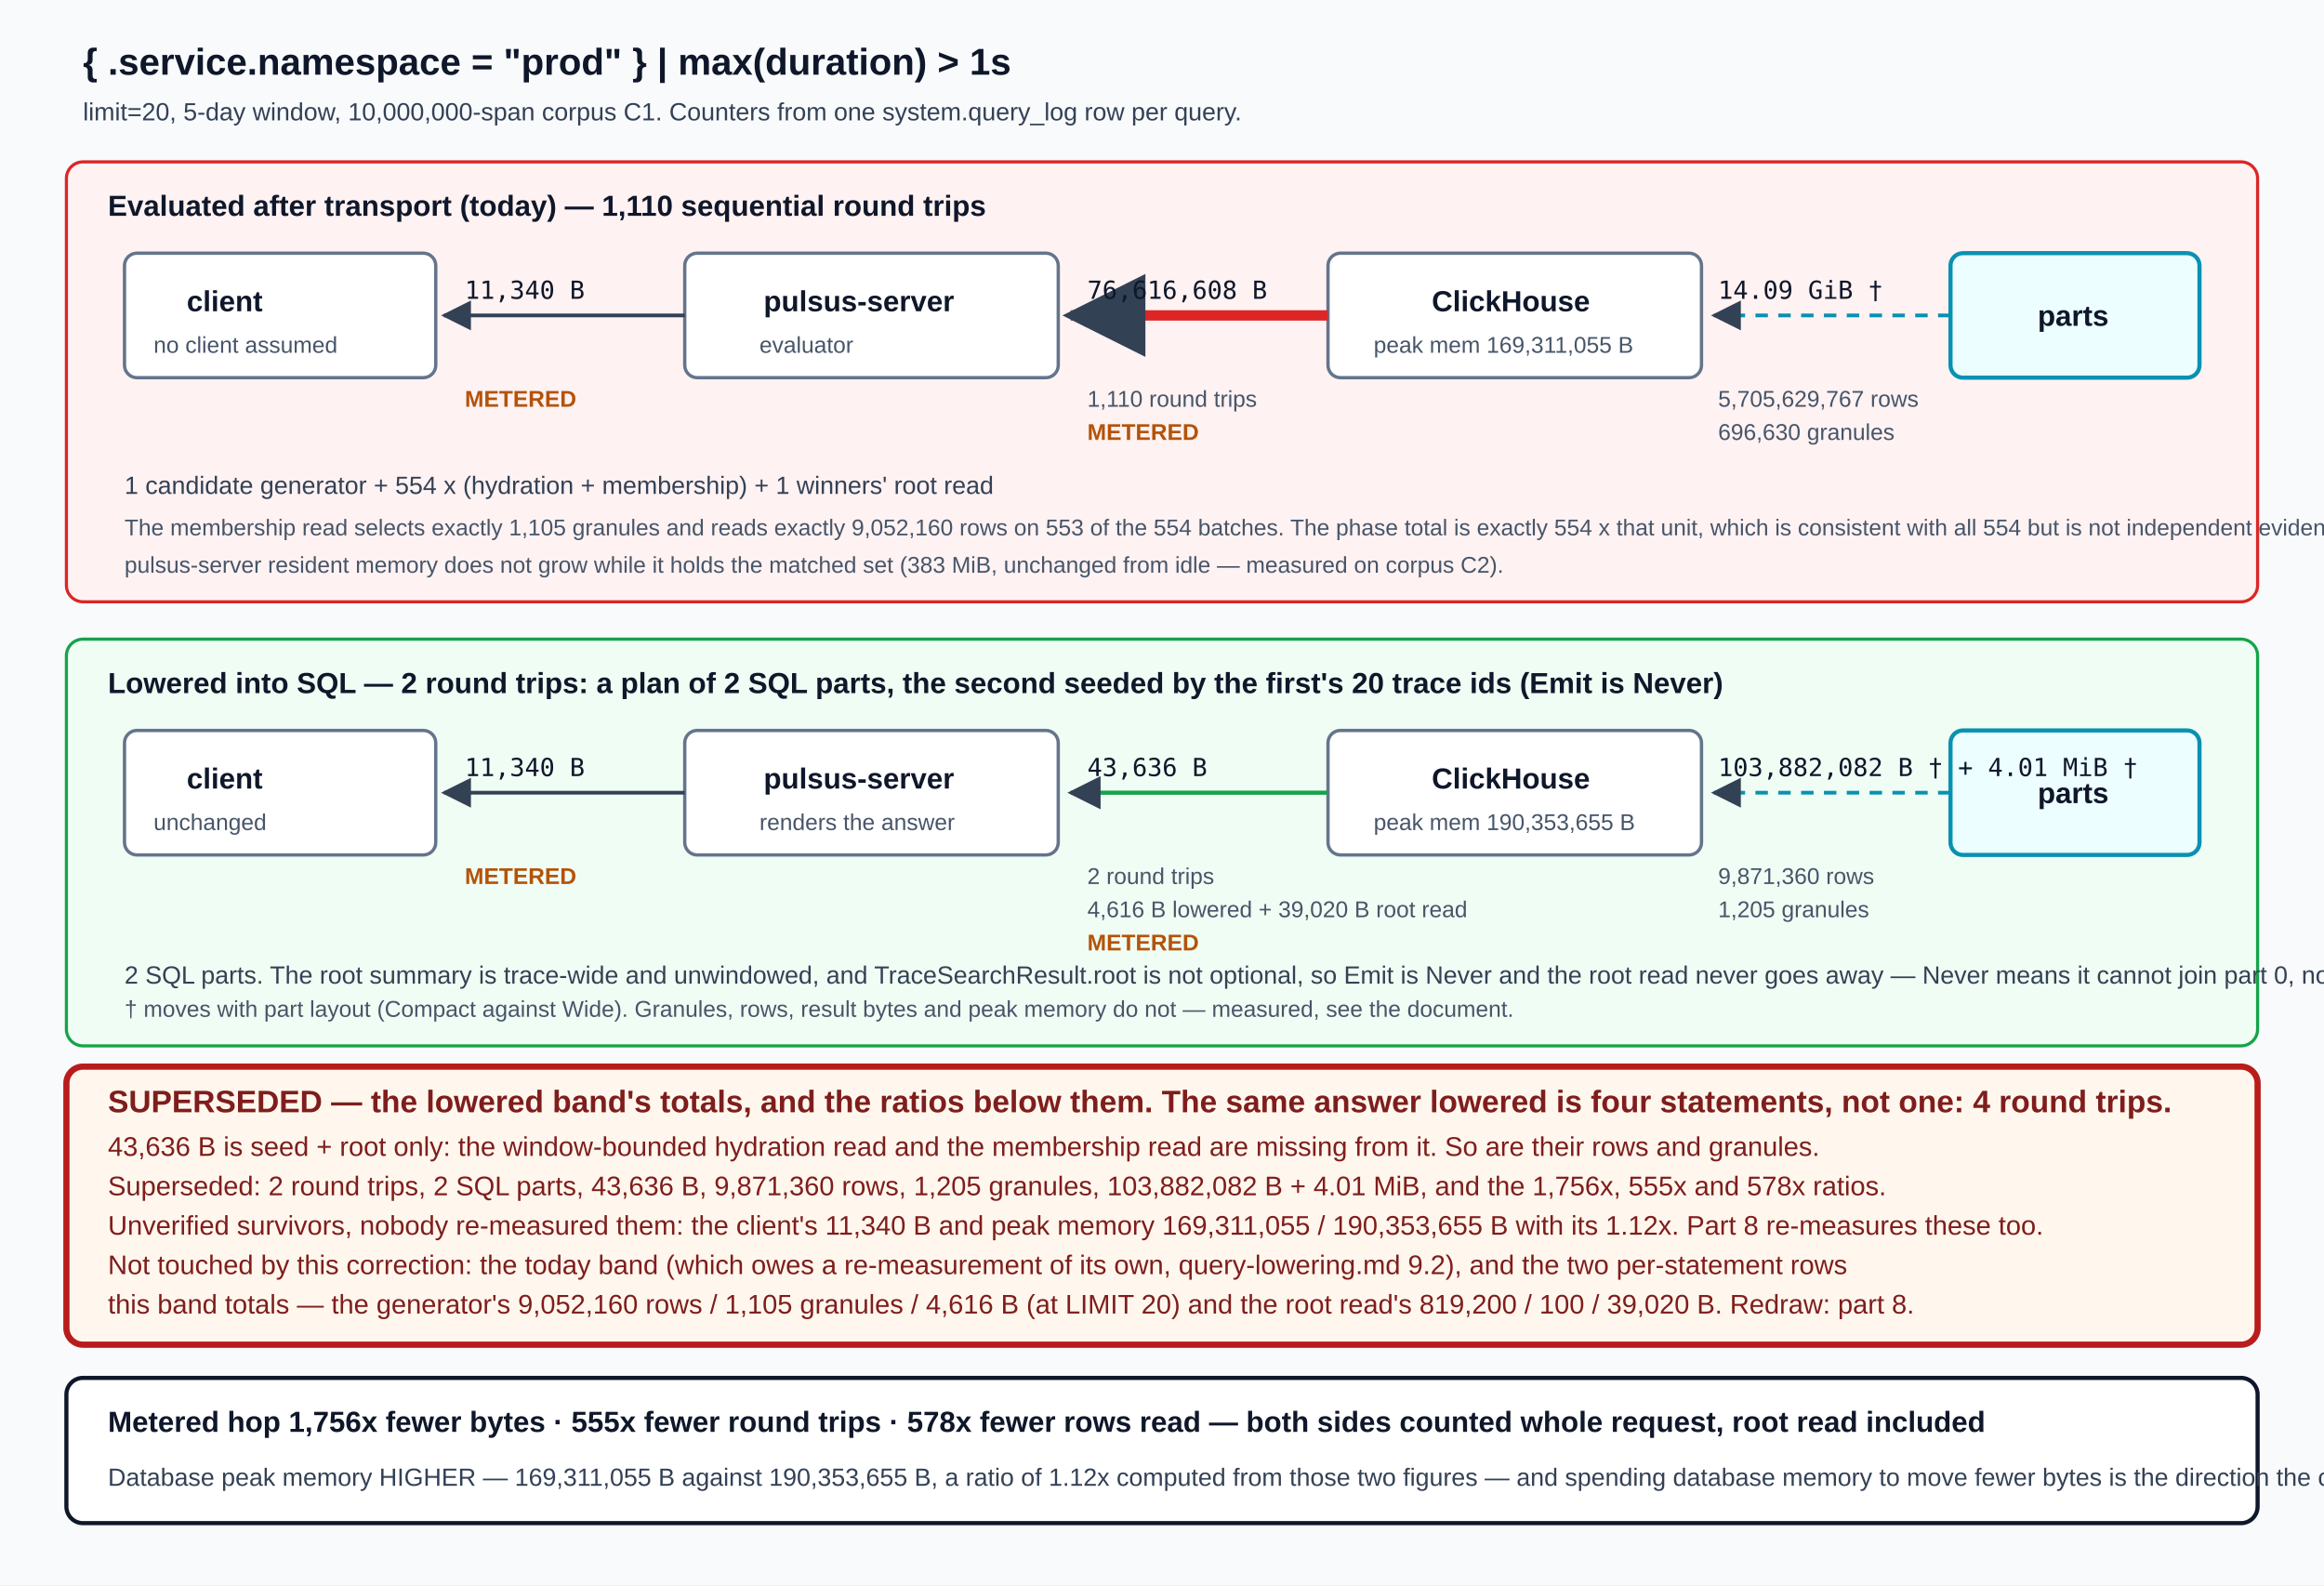
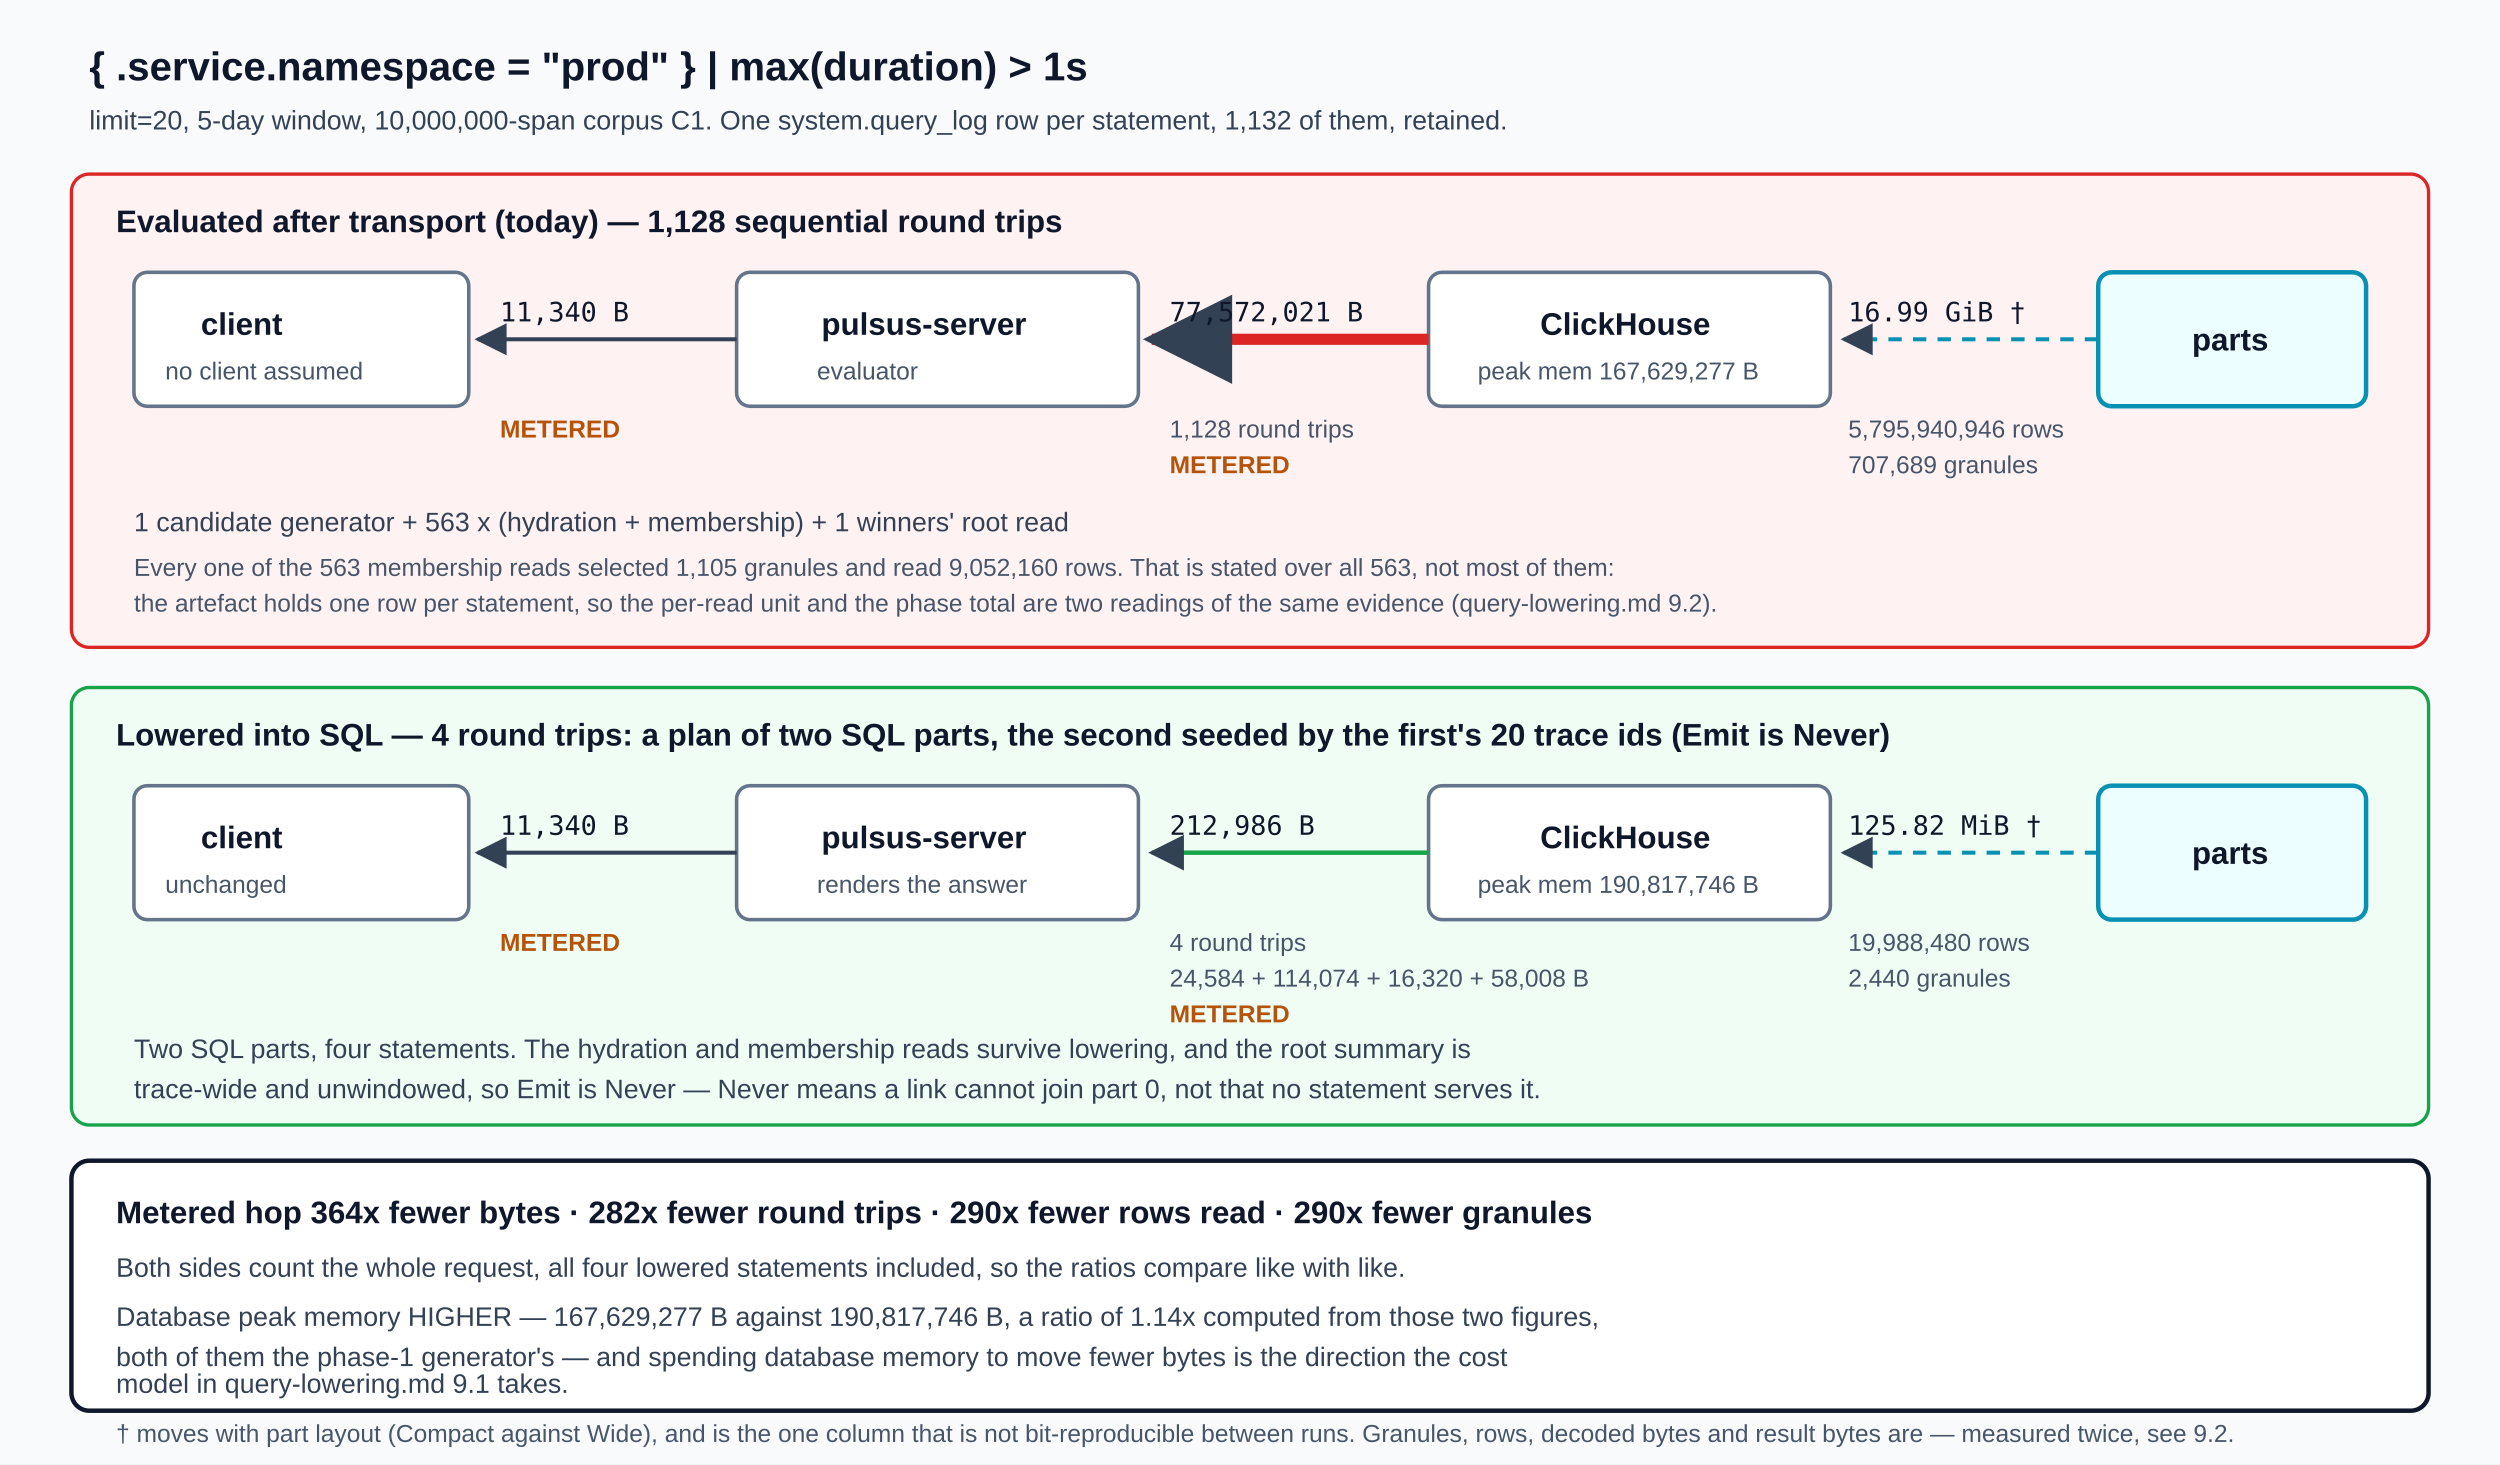
- <svg xmlns="http://www.w3.org/2000/svg" width="1120" height="764" viewBox="0 0 1120 764" role="img" aria-labelledby="title desc">
+ <svg xmlns="http://www.w3.org/2000/svg" width="1120" height="656" viewBox="0 0 1120 656" role="img" aria-labelledby="title desc">
  <defs>
    <marker id="arrow" viewBox="0 0 10 10" refX="9" refY="5" markerWidth="8" markerHeight="8" orient="auto-start-reverse">
      <path d="M 0 0 L 10 5 L 0 10 z" fill="#334155" />
    </marker>
    <style>
      .bg { fill: #f8fafc; }
      .panel { fill: #ffffff; stroke: #0f172a; stroke-width: 2; }
      .node { fill: #ffffff; stroke: #64748b; stroke-width: 1.6; }
      .store { fill: #ecfeff; stroke: #0891b2; stroke-width: 2; }
      .today { fill: #fef2f2; stroke: #dc2626; stroke-width: 1.5; }
      .after { fill: #f0fdf4; stroke: #16a34a; stroke-width: 1.5; }
      .title { font: 700 18px Arial, sans-serif; fill: #0f172a; }
      .label { font: 600 14px Arial, sans-serif; fill: #0f172a; }
      .small { font: 12px Arial, sans-serif; fill: #334155; }
      .tiny { font: 11px Arial, sans-serif; fill: #475569; }
      .mono { font: 12px "DejaVu Sans Mono", monospace; fill: #0f172a; }
      .metered { font: 700 11px Arial, sans-serif; fill: #b45309; }
-       .supersede { font: 13px Arial, sans-serif; fill: #7f1d1d; }
      .arrow { stroke: #334155; stroke-width: 1.8; fill: none; marker-end: url(#arrow); }
      .fat { stroke: #dc2626; stroke-width: 5; fill: none; marker-end: url(#arrow); }
      .thin { stroke: #16a34a; stroke-width: 2; fill: none; marker-end: url(#arrow); }
      .local { stroke: #0891b2; stroke-width: 1.8; fill: none; marker-end: url(#arrow); stroke-dasharray: 6 5; }
    </style>
  </defs>
-   <rect class="bg" x="0" y="0" width="1120" height="764" />
+   <rect class="bg" x="0" y="0" width="1120" height="656" />
  <text class="title" x="40" y="36">{ .service.namespace = "prod" } | max(duration) &gt; 1s</text>
-   <text class="small" x="40" y="58">limit=20, 5-day window, 10,000,000-span corpus C1. Counters from one system.query_log row per query.</text>
+   <text class="small" x="40" y="58">limit=20, 5-day window, 10,000,000-span corpus C1. One system.query_log row per statement, 1,132 of them, retained.</text>
  <rect class="today" x="32" y="78" width="1056" height="212" rx="8" />
-   <text class="label" x="52" y="104">Evaluated after transport (today) — 1,110 sequential round trips</text>
+   <text class="label" x="52" y="104">Evaluated after transport (today) — 1,128 sequential round trips</text>
  <rect class="node" x="60" y="122" width="150" height="60" rx="6" />
  <text class="label" x="90" y="150">client</text>
  <text class="tiny" x="74" y="170">no client assumed</text>
  <rect class="node" x="330" y="122" width="180" height="60" rx="6" />
  <text class="label" x="368" y="150">pulsus-server</text>
  <text class="tiny" x="366" y="170">evaluator</text>
  <rect class="node" x="640" y="122" width="180" height="60" rx="6" />
  <text class="label" x="690" y="150">ClickHouse</text>
-   <text class="tiny" x="662" y="170">peak mem 169,311,055 B</text>
+   <text class="tiny" x="662" y="170">peak mem 167,629,277 B</text>
  <rect class="store" x="940" y="122" width="120" height="60" rx="6" />
  <text class="label" x="982" y="157">parts</text>
  <path class="arrow" d="M 330 152 L 214 152" />
  <text class="mono" x="224" y="144">11,340 B</text>
  <text class="metered" x="224" y="196">METERED</text>
  <path class="fat" d="M 640 152 L 516 152" />
-   <text class="mono" x="524" y="144">76,616,608 B</text>
-   <text class="tiny" x="524" y="196">1,110 round trips</text>
+   <text class="mono" x="524" y="144">77,572,021 B</text>
+   <text class="tiny" x="524" y="196">1,128 round trips</text>
  <text class="metered" x="524" y="212">METERED</text>
  <path class="local" d="M 940 152 L 826 152" />
-   <text class="mono" x="828" y="144">14.09 GiB †</text>
-   <text class="tiny" x="828" y="196">5,705,629,767 rows</text>
-   <text class="tiny" x="828" y="212">696,630 granules</text>
-   <text class="small" x="60" y="238">1 candidate generator  +  554 x (hydration + membership)  +  1 winners' root read</text>
-   <text class="tiny" x="60" y="258">The membership read selects exactly 1,105 granules and reads exactly 9,052,160 rows on 553 of the 554 batches. The phase total is exactly 554 x that unit, which is consistent with all 554 but is not independent evidence (query-lowering.md 9.2).</text>
-   <text class="tiny" x="60" y="276">pulsus-server resident memory does not grow while it holds the matched set (383 MiB, unchanged from idle — measured on corpus C2).</text>
+   <text class="mono" x="828" y="144">16.99 GiB †</text>
+   <text class="tiny" x="828" y="196">5,795,940,946 rows</text>
+   <text class="tiny" x="828" y="212">707,689 granules</text>
+   <text class="small" x="60" y="238">1 candidate generator  +  563 x (hydration + membership)  +  1 winners' root read</text>
+   <text class="tiny" x="60" y="258">Every one of the 563 membership reads selected 1,105 granules and read 9,052,160 rows. That is stated over all 563, not most of them:</text>
+   <text class="tiny" x="60" y="274">the artefact holds one row per statement, so the per-read unit and the phase total are two readings of the same evidence (query-lowering.md 9.2).</text>
  <rect class="after" x="32" y="308" width="1056" height="196" rx="8" />
-   <text class="label" x="52" y="334">Lowered into SQL — 2 round trips: a plan of 2 SQL parts, the second seeded by the first's 20 trace ids (Emit is Never)</text>
+   <text class="label" x="52" y="334">Lowered into SQL — 4 round trips: a plan of two SQL parts, the second seeded by the first's 20 trace ids (Emit is Never)</text>
  <rect class="node" x="60" y="352" width="150" height="60" rx="6" />
  <text class="label" x="90" y="380">client</text>
  <text class="tiny" x="74" y="400">unchanged</text>
  <rect class="node" x="330" y="352" width="180" height="60" rx="6" />
  <text class="label" x="368" y="380">pulsus-server</text>
  <text class="tiny" x="366" y="400">renders the answer</text>
  <rect class="node" x="640" y="352" width="180" height="60" rx="6" />
  <text class="label" x="690" y="380">ClickHouse</text>
-   <text class="tiny" x="662" y="400">peak mem 190,353,655 B</text>
+   <text class="tiny" x="662" y="400">peak mem 190,817,746 B</text>
  <rect class="store" x="940" y="352" width="120" height="60" rx="6" />
  <text class="label" x="982" y="387">parts</text>
  <path class="arrow" d="M 330 382 L 214 382" />
  <text class="mono" x="224" y="374">11,340 B</text>
  <text class="metered" x="224" y="426">METERED</text>
  <path class="thin" d="M 640 382 L 516 382" />
-   <text class="mono" x="524" y="374">43,636 B</text>
-   <text class="tiny" x="524" y="426">2 round trips</text>
-   <text class="tiny" x="524" y="442">4,616 B lowered + 39,020 B root read</text>
+   <text id="lowered-result-bytes" class="mono" x="524" y="374">212,986 B</text>
+   <text id="lowered-round-trips" class="tiny" x="524" y="426">4 round trips</text>
+   <text class="tiny" x="524" y="442">24,584 + 114,074 + 16,320 + 58,008 B</text>
  <text class="metered" x="524" y="458">METERED</text>
  <path class="local" d="M 940 382 L 826 382" />
-   <text class="mono" x="828" y="374">103,882,082 B † + 4.01 MiB †</text>
-   <text class="tiny" x="828" y="426">9,871,360 rows</text>
-   <text class="tiny" x="828" y="442">1,205 granules</text>
-   <text class="small" x="60" y="474">2 SQL parts.  The root summary is trace-wide and unwindowed, and TraceSearchResult.root is not optional, so Emit is Never and the root read never goes away — Never means it cannot join part 0, not that no statement serves it.</text>
-   <text class="tiny" x="60" y="490">† moves with part layout (Compact against Wide). Granules, rows, result bytes and peak memory do not — measured, see the document.</text>
-   <rect class="panel" x="32" y="664" width="1056" height="70" rx="8" />
-   <text class="label" x="52" y="690">Metered hop 1,756x fewer bytes  ·  555x fewer round trips  ·  578x fewer rows read  —  both sides counted whole request, root read included</text>
-   <text class="small" x="52" y="716">Database peak memory HIGHER — 169,311,055 B against 190,353,655 B, a ratio of 1.12x computed from those two figures — and spending database memory to move fewer bytes is the direction the cost model in query-lowering.md 9.1 takes.</text>
-   <rect x="32" y="514" width="1056" height="134" rx="8" fill="#fff7ed" stroke="#b91c1c" stroke-width="3" />
-   <text id="supersede" class="supersede" x="52" y="536">
-     <tspan x="52" font-size="15" font-weight="700">SUPERSEDED — the lowered band's totals, and the ratios below them. The same answer lowered is four statements, not one: 4 round trips.</tspan>
-     <tspan x="52" dy="21">43,636 B is seed + root only: the window-bounded hydration read and the membership read are missing from it. So are their rows and granules.</tspan>
-     <tspan x="52" dy="19">Superseded: 2 round trips, 2 SQL parts, 43,636 B, 9,871,360 rows, 1,205 granules, 103,882,082 B + 4.01 MiB, and the 1,756x, 555x and 578x ratios.</tspan>
-     <tspan x="52" dy="19">Unverified survivors, nobody re-measured them: the client's 11,340 B and peak memory 169,311,055 / 190,353,655 B with its 1.12x. Part 8 re-measures these too.</tspan>
-     <tspan x="52" dy="19">Not touched by this correction: the today band (which owes a re-measurement of its own, query-lowering.md 9.2), and the two per-statement rows</tspan>
-     <tspan x="52" dy="19">this band totals — the generator's 9,052,160 rows / 1,105 granules / 4,616 B (at LIMIT 20) and the root read's 819,200 / 100 / 39,020 B. Redraw: part 8.</tspan>
-   </text>
+   <text class="mono" x="828" y="374">125.82 MiB †</text>
+   <text class="tiny" x="828" y="426">19,988,480 rows</text>
+   <text class="tiny" x="828" y="442">2,440 granules</text>
+   <text class="small" x="60" y="474">Two SQL parts, four statements. The hydration and membership reads survive lowering, and the root summary is</text>
+   <text class="small" x="60" y="492">trace-wide and unwindowed, so Emit is Never — Never means a link cannot join part 0, not that no statement serves it.</text>
+   <rect class="panel" x="32" y="520" width="1056" height="112" rx="8" />
+   <text class="label" x="52" y="548">Metered hop 364x fewer bytes  ·  282x fewer round trips  ·  290x fewer rows read  ·  290x fewer granules</text>
+   <text class="small" x="52" y="572">Both sides count the whole request, all four lowered statements included, so the ratios compare like with like.</text>
+   <text class="small" x="52" y="594">Database peak memory HIGHER — 167,629,277 B against 190,817,746 B, a ratio of 1.14x computed from those two figures,</text>
+   <text class="small" x="52" y="612">both of them the phase-1 generator's — and spending database memory to move fewer bytes is the direction the cost</text>
+   <text class="small" x="52" y="624">model in query-lowering.md 9.1 takes.</text>
+   <text class="tiny" x="52" y="646">† moves with part layout (Compact against Wide), and is the one column that is not bit-reproducible between runs. Granules, rows, decoded bytes and result bytes are — measured twice, see 9.2.</text>
</svg>
